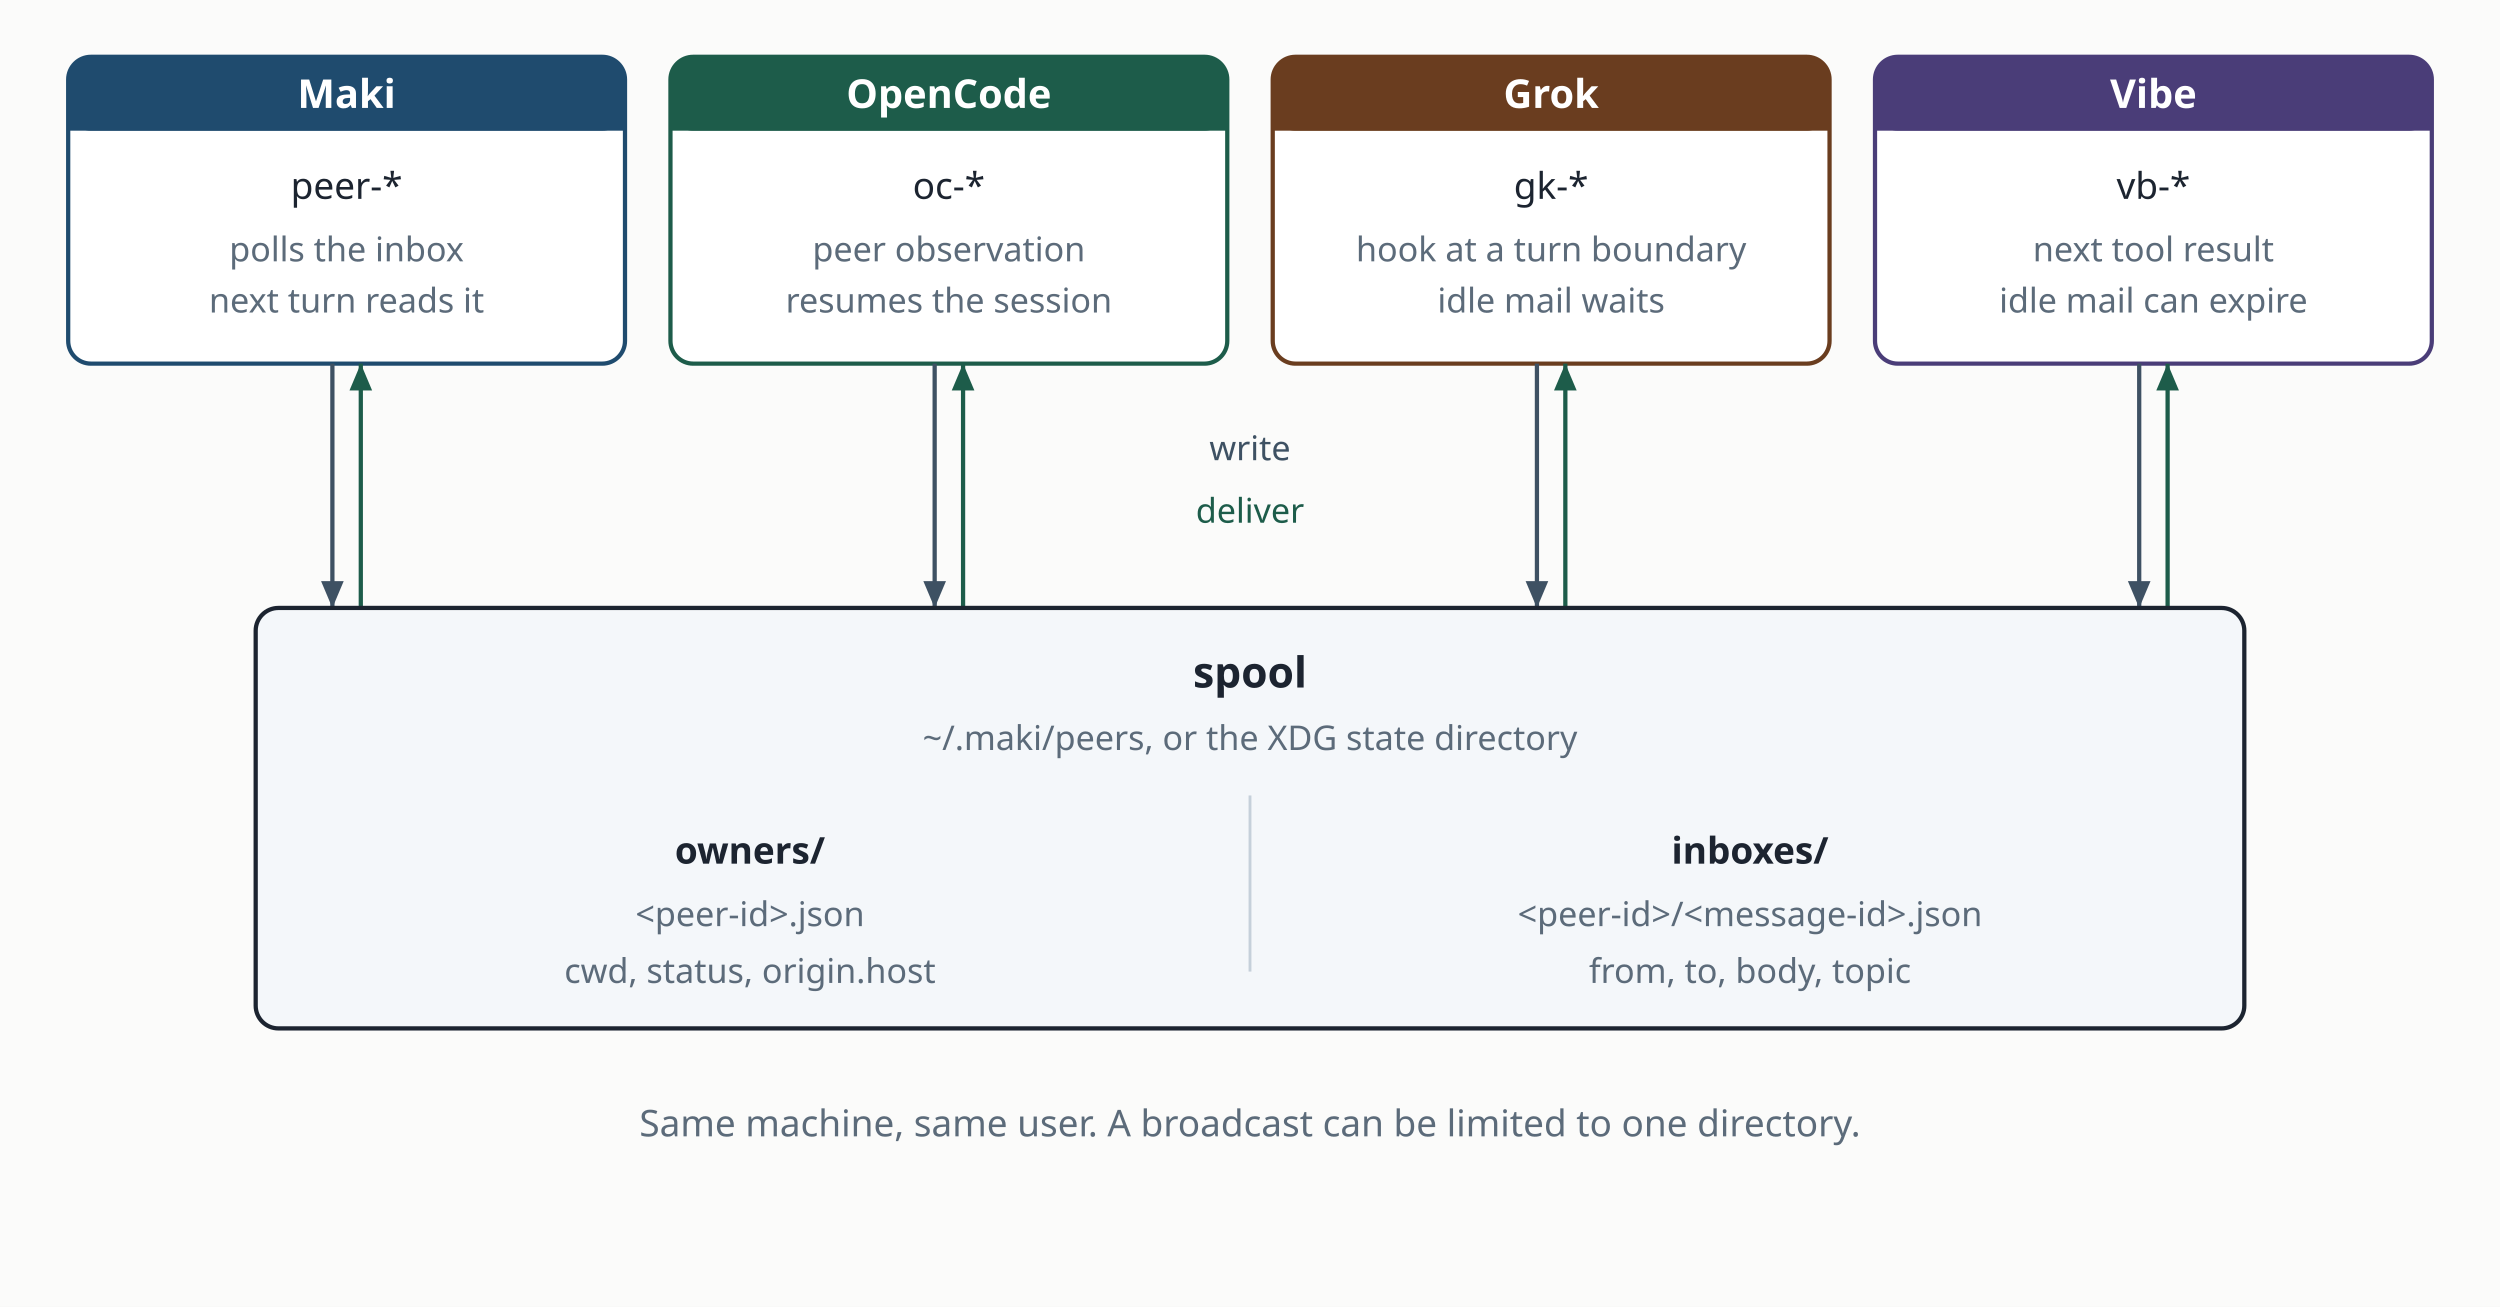
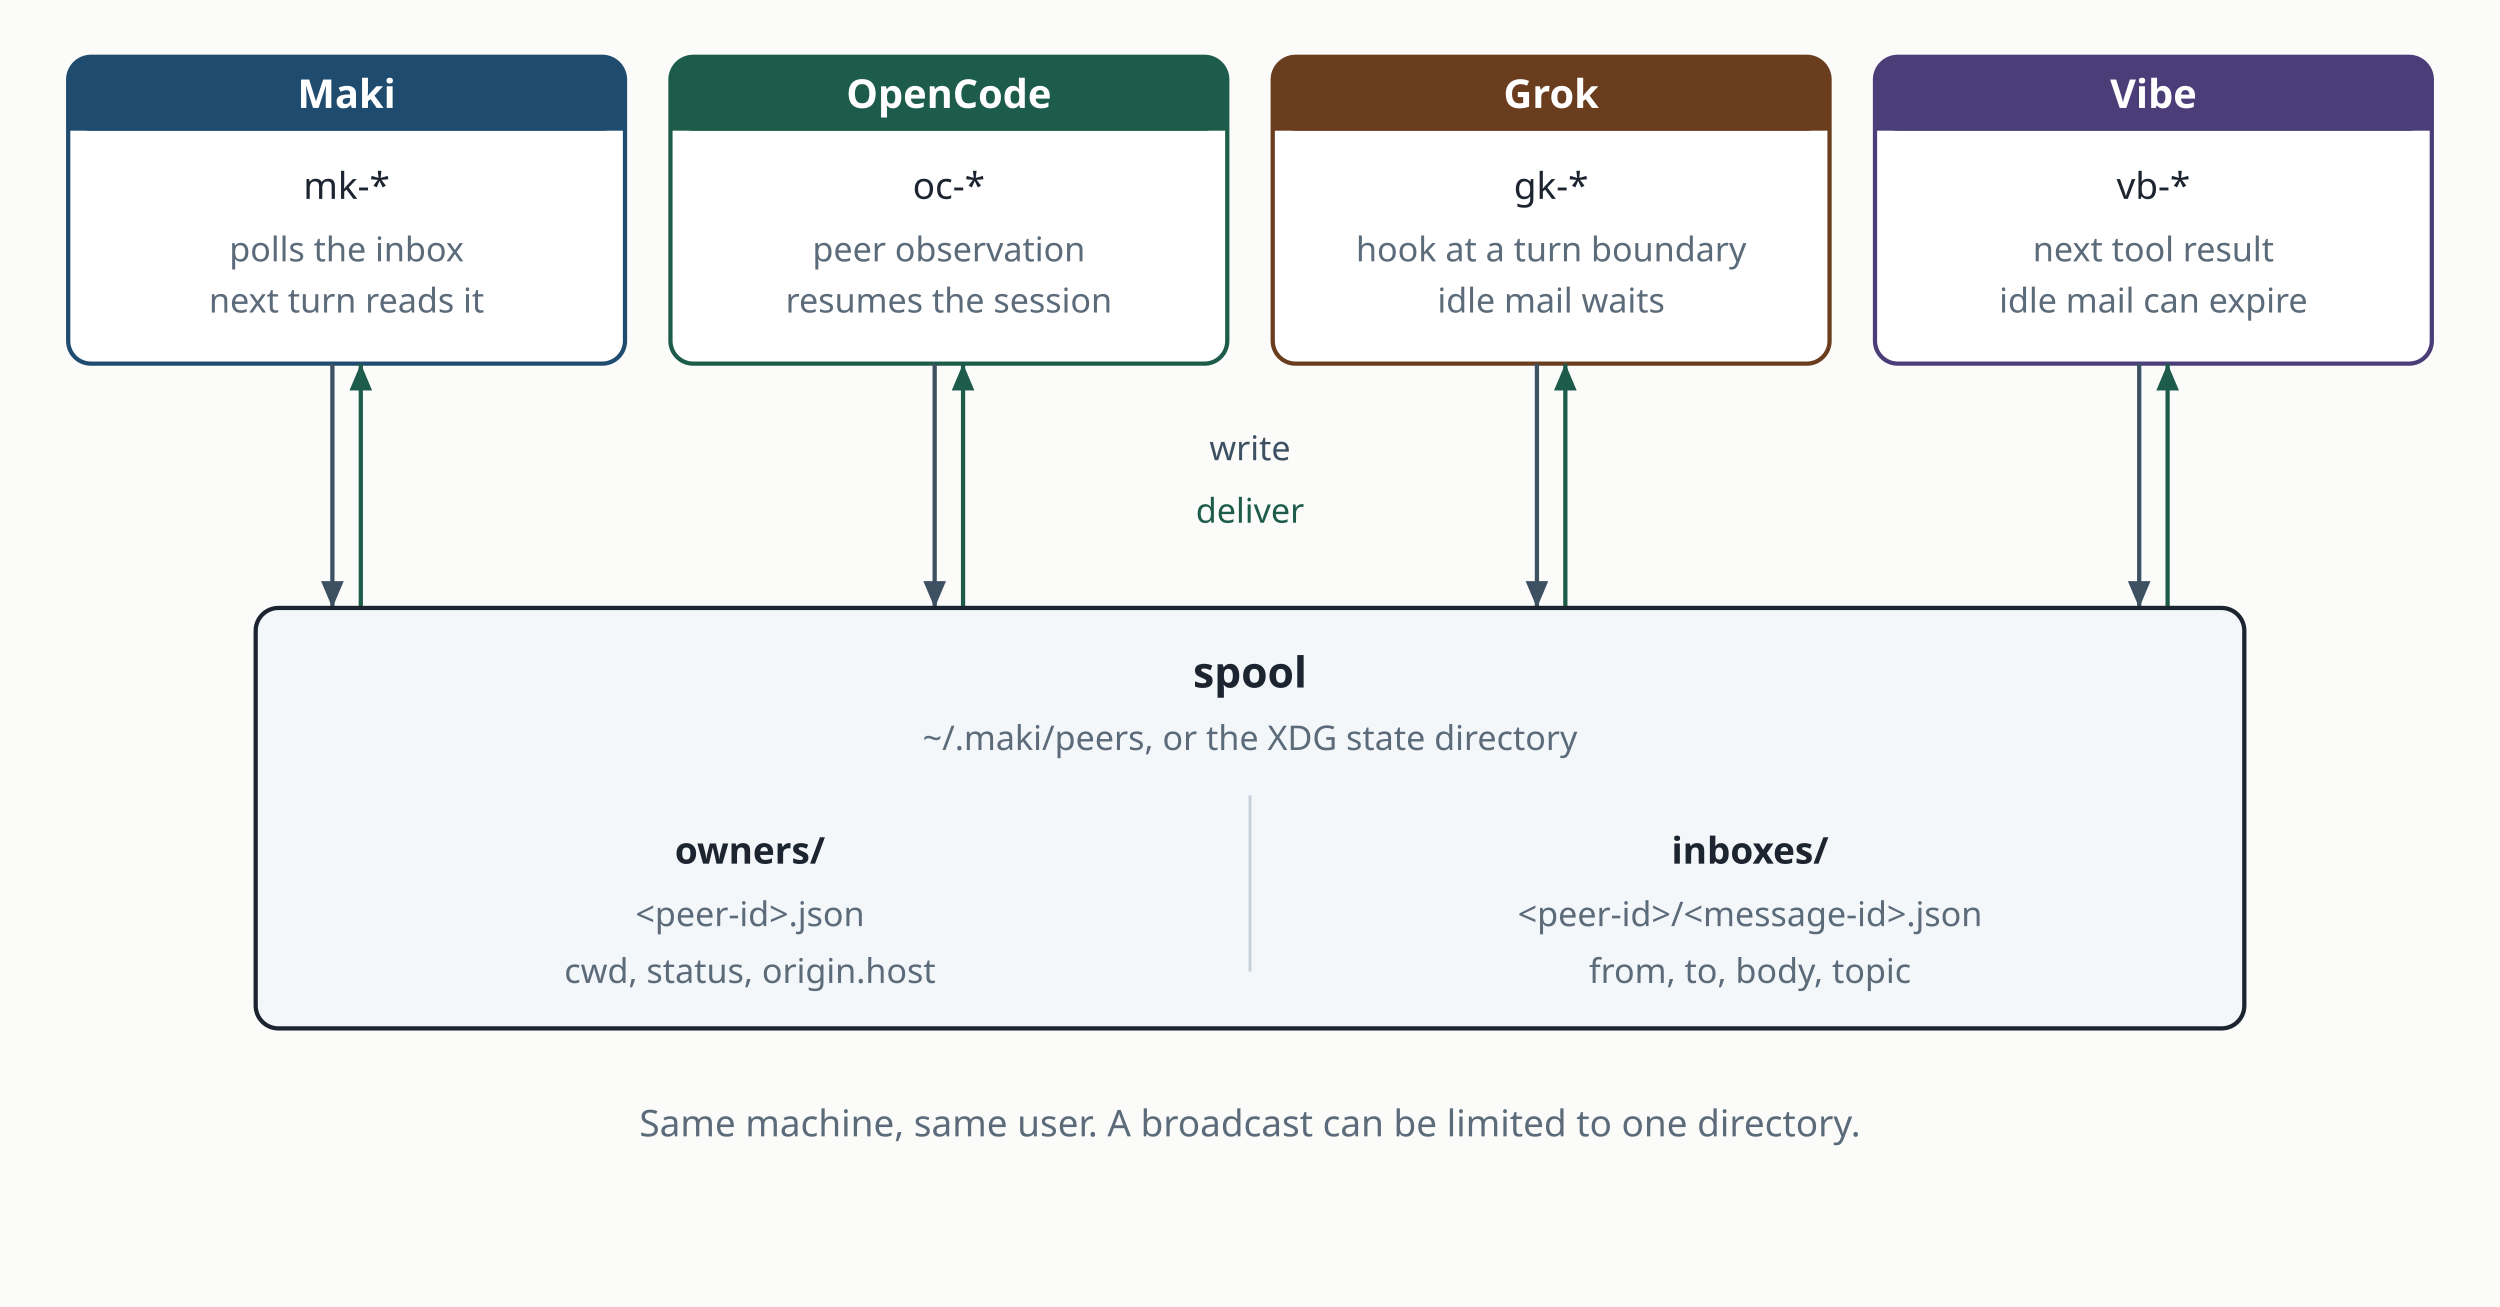
<svg xmlns="http://www.w3.org/2000/svg" viewBox="0 0 880 460" role="img">
  <rect width="880" height="460" fill="#fbfbfa" />
  <defs>
    <marker id="write" viewBox="0 0 10 10" refX="9" refY="5" markerWidth="7" markerHeight="7" orient="auto">
      <path d="M 0 1.2 L 9 5 L 0 8.8 z" fill="#3e5163" />
    </marker>
    <marker id="deliver" viewBox="0 0 10 10" refX="9" refY="5" markerWidth="7" markerHeight="7" orient="auto">
      <path d="M 0 1.2 L 9 5 L 0 8.8 z" fill="#1d5c4a" />
    </marker>
  </defs>
  <g font-family="ui-sans-serif, system-ui, sans-serif">
    <g>
      <rect x="24" y="20" width="196" height="108" rx="8" fill="#fff" stroke="#1f4b6e" stroke-width="1.5" />
      <rect x="24" y="20" width="196" height="26" rx="8" fill="#1f4b6e" />
      <rect x="24" y="36" width="196" height="10" fill="#1f4b6e" />
      <text x="122" y="38" text-anchor="middle" fill="#fff" font-size="14" font-weight="600">Maki</text>
-       <text x="122" y="70" text-anchor="middle" fill="#1c2430" font-size="13">peer-*</text>
+       <text x="122" y="70" text-anchor="middle" fill="#1c2430" font-size="13">mk-*</text>
      <text x="122" y="92" text-anchor="middle" fill="#5c6b7a" font-size="12">polls the inbox</text>
      <text x="122" y="110" text-anchor="middle" fill="#5c6b7a" font-size="12">next turn reads it</text>
    </g>
    <g>
      <rect x="236" y="20" width="196" height="108" rx="8" fill="#fff" stroke="#1d5c4a" stroke-width="1.5" />
      <rect x="236" y="20" width="196" height="26" rx="8" fill="#1d5c4a" />
      <rect x="236" y="36" width="196" height="10" fill="#1d5c4a" />
      <text x="334" y="38" text-anchor="middle" fill="#fff" font-size="14" font-weight="600">OpenCode</text>
      <text x="334" y="70" text-anchor="middle" fill="#1c2430" font-size="13">oc-*</text>
      <text x="334" y="92" text-anchor="middle" fill="#5c6b7a" font-size="12">peer observation</text>
      <text x="334" y="110" text-anchor="middle" fill="#5c6b7a" font-size="12">resumes the session</text>
    </g>
    <g>
      <rect x="448" y="20" width="196" height="108" rx="8" fill="#fff" stroke="#6a3d1f" stroke-width="1.5" />
      <rect x="448" y="20" width="196" height="26" rx="8" fill="#6a3d1f" />
      <rect x="448" y="36" width="196" height="10" fill="#6a3d1f" />
      <text x="546" y="38" text-anchor="middle" fill="#fff" font-size="14" font-weight="600">Grok</text>
      <text x="546" y="70" text-anchor="middle" fill="#1c2430" font-size="13">gk-*</text>
      <text x="546" y="92" text-anchor="middle" fill="#5c6b7a" font-size="12">hook at a turn boundary</text>
      <text x="546" y="110" text-anchor="middle" fill="#5c6b7a" font-size="12">idle mail waits</text>
    </g>
    <g>
      <rect x="660" y="20" width="196" height="108" rx="8" fill="#fff" stroke="#4a3d78" stroke-width="1.5" />
      <rect x="660" y="20" width="196" height="26" rx="8" fill="#4a3d78" />
      <rect x="660" y="36" width="196" height="10" fill="#4a3d78" />
      <text x="758" y="38" text-anchor="middle" fill="#fff" font-size="14" font-weight="600">Vibe</text>
      <text x="758" y="70" text-anchor="middle" fill="#1c2430" font-size="13">vb-*</text>
      <text x="758" y="92" text-anchor="middle" fill="#5c6b7a" font-size="12">next tool result</text>
      <text x="758" y="110" text-anchor="middle" fill="#5c6b7a" font-size="12">idle mail can expire</text>
    </g>
    <g fill="none" stroke="#3e5163" stroke-width="1.5" marker-end="url(#write)">
      <path d="M117 128 V214" />
      <path d="M329 128 V214" />
      <path d="M541 128 V214" />
      <path d="M753 128 V214" />
    </g>
    <g fill="none" stroke="#1d5c4a" stroke-width="1.5" marker-end="url(#deliver)">
      <path d="M127 214 V128" />
      <path d="M339 214 V128" />
      <path d="M551 214 V128" />
      <path d="M763 214 V128" />
    </g>
    <text x="440" y="162" text-anchor="middle" fill="#3e5163" font-size="12">write</text>
    <text x="440" y="184" text-anchor="middle" fill="#1d5c4a" font-size="12">deliver</text>
    <rect x="90" y="214" width="700" height="148" rx="8" fill="#f4f7fa" stroke="#1c2430" stroke-width="1.5" />
    <text x="440" y="242" text-anchor="middle" fill="#1c2430" font-size="15" font-weight="600">spool</text>
    <text x="440" y="264" text-anchor="middle" fill="#5c6b7a" font-size="12">~/.maki/peers, or the XDG state directory</text>
    <line x1="440" y1="280" x2="440" y2="342" stroke="#c5d0da" />
    <text x="264" y="304" text-anchor="middle" fill="#1c2430" font-size="13" font-weight="600">owners/</text>
    <text x="264" y="326" text-anchor="middle" fill="#5c6b7a" font-size="12">&lt;peer-id&gt;.json</text>
    <text x="264" y="346" text-anchor="middle" fill="#5c6b7a" font-size="12">cwd, status, origin.host</text>
    <text x="616" y="304" text-anchor="middle" fill="#1c2430" font-size="13" font-weight="600">inboxes/</text>
    <text x="616" y="326" text-anchor="middle" fill="#5c6b7a" font-size="12">&lt;peer-id&gt;/&lt;message-id&gt;.json</text>
    <text x="616" y="346" text-anchor="middle" fill="#5c6b7a" font-size="12">from, to, body, topic</text>
    <text x="440" y="400" text-anchor="middle" fill="#5c6b7a" font-size="13">Same machine, same user. A broadcast can be limited to one directory.</text>
  </g>
</svg>
